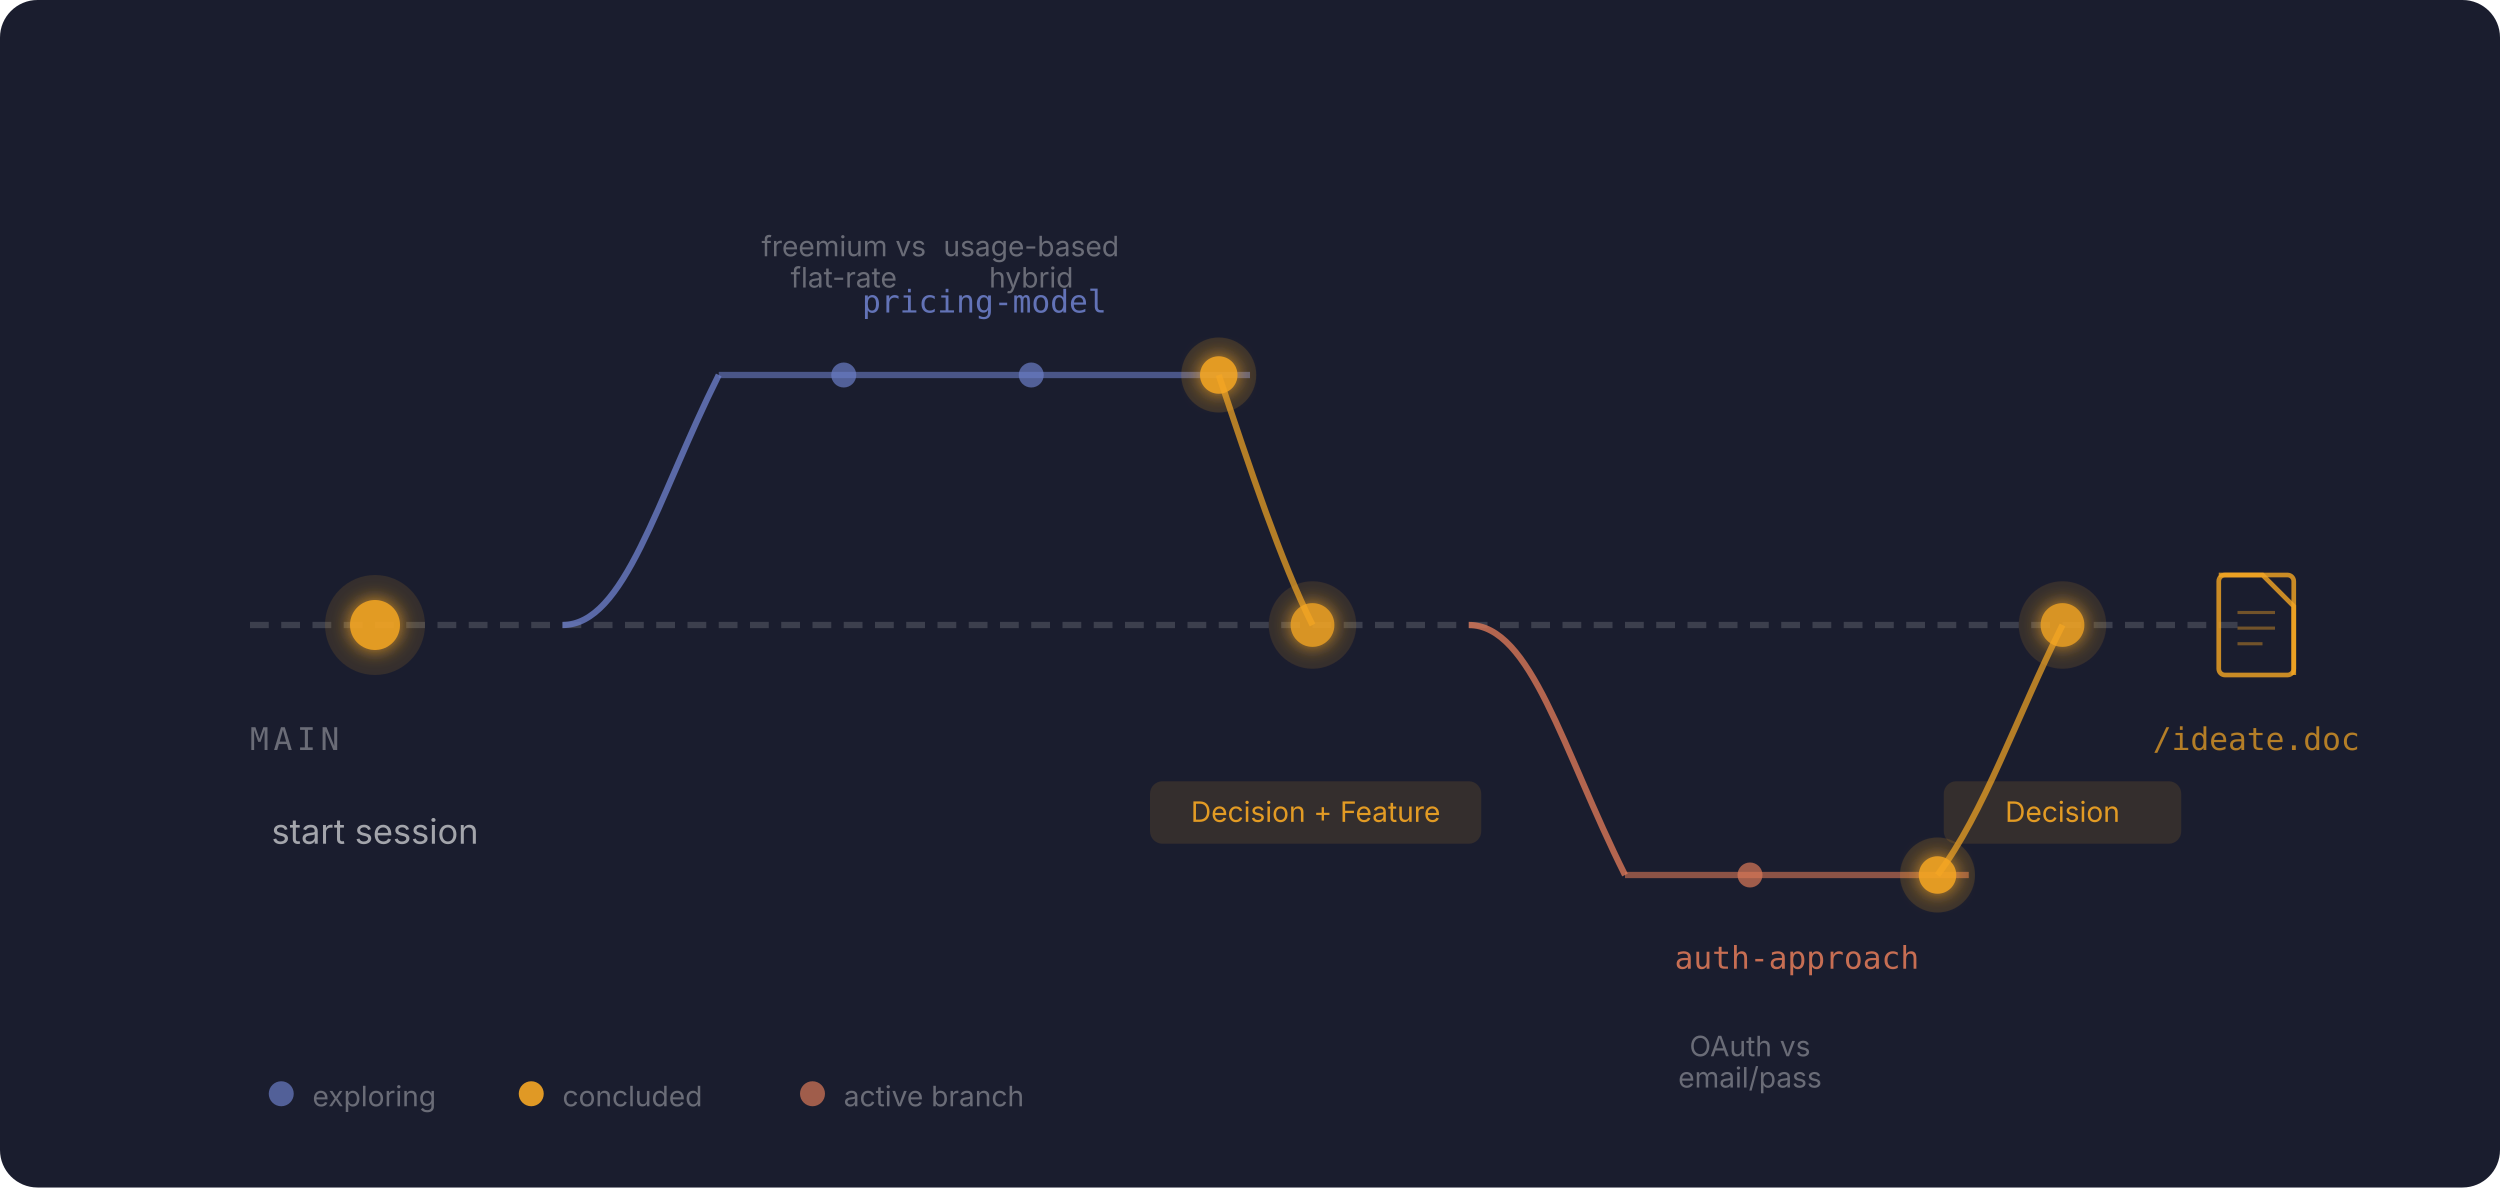
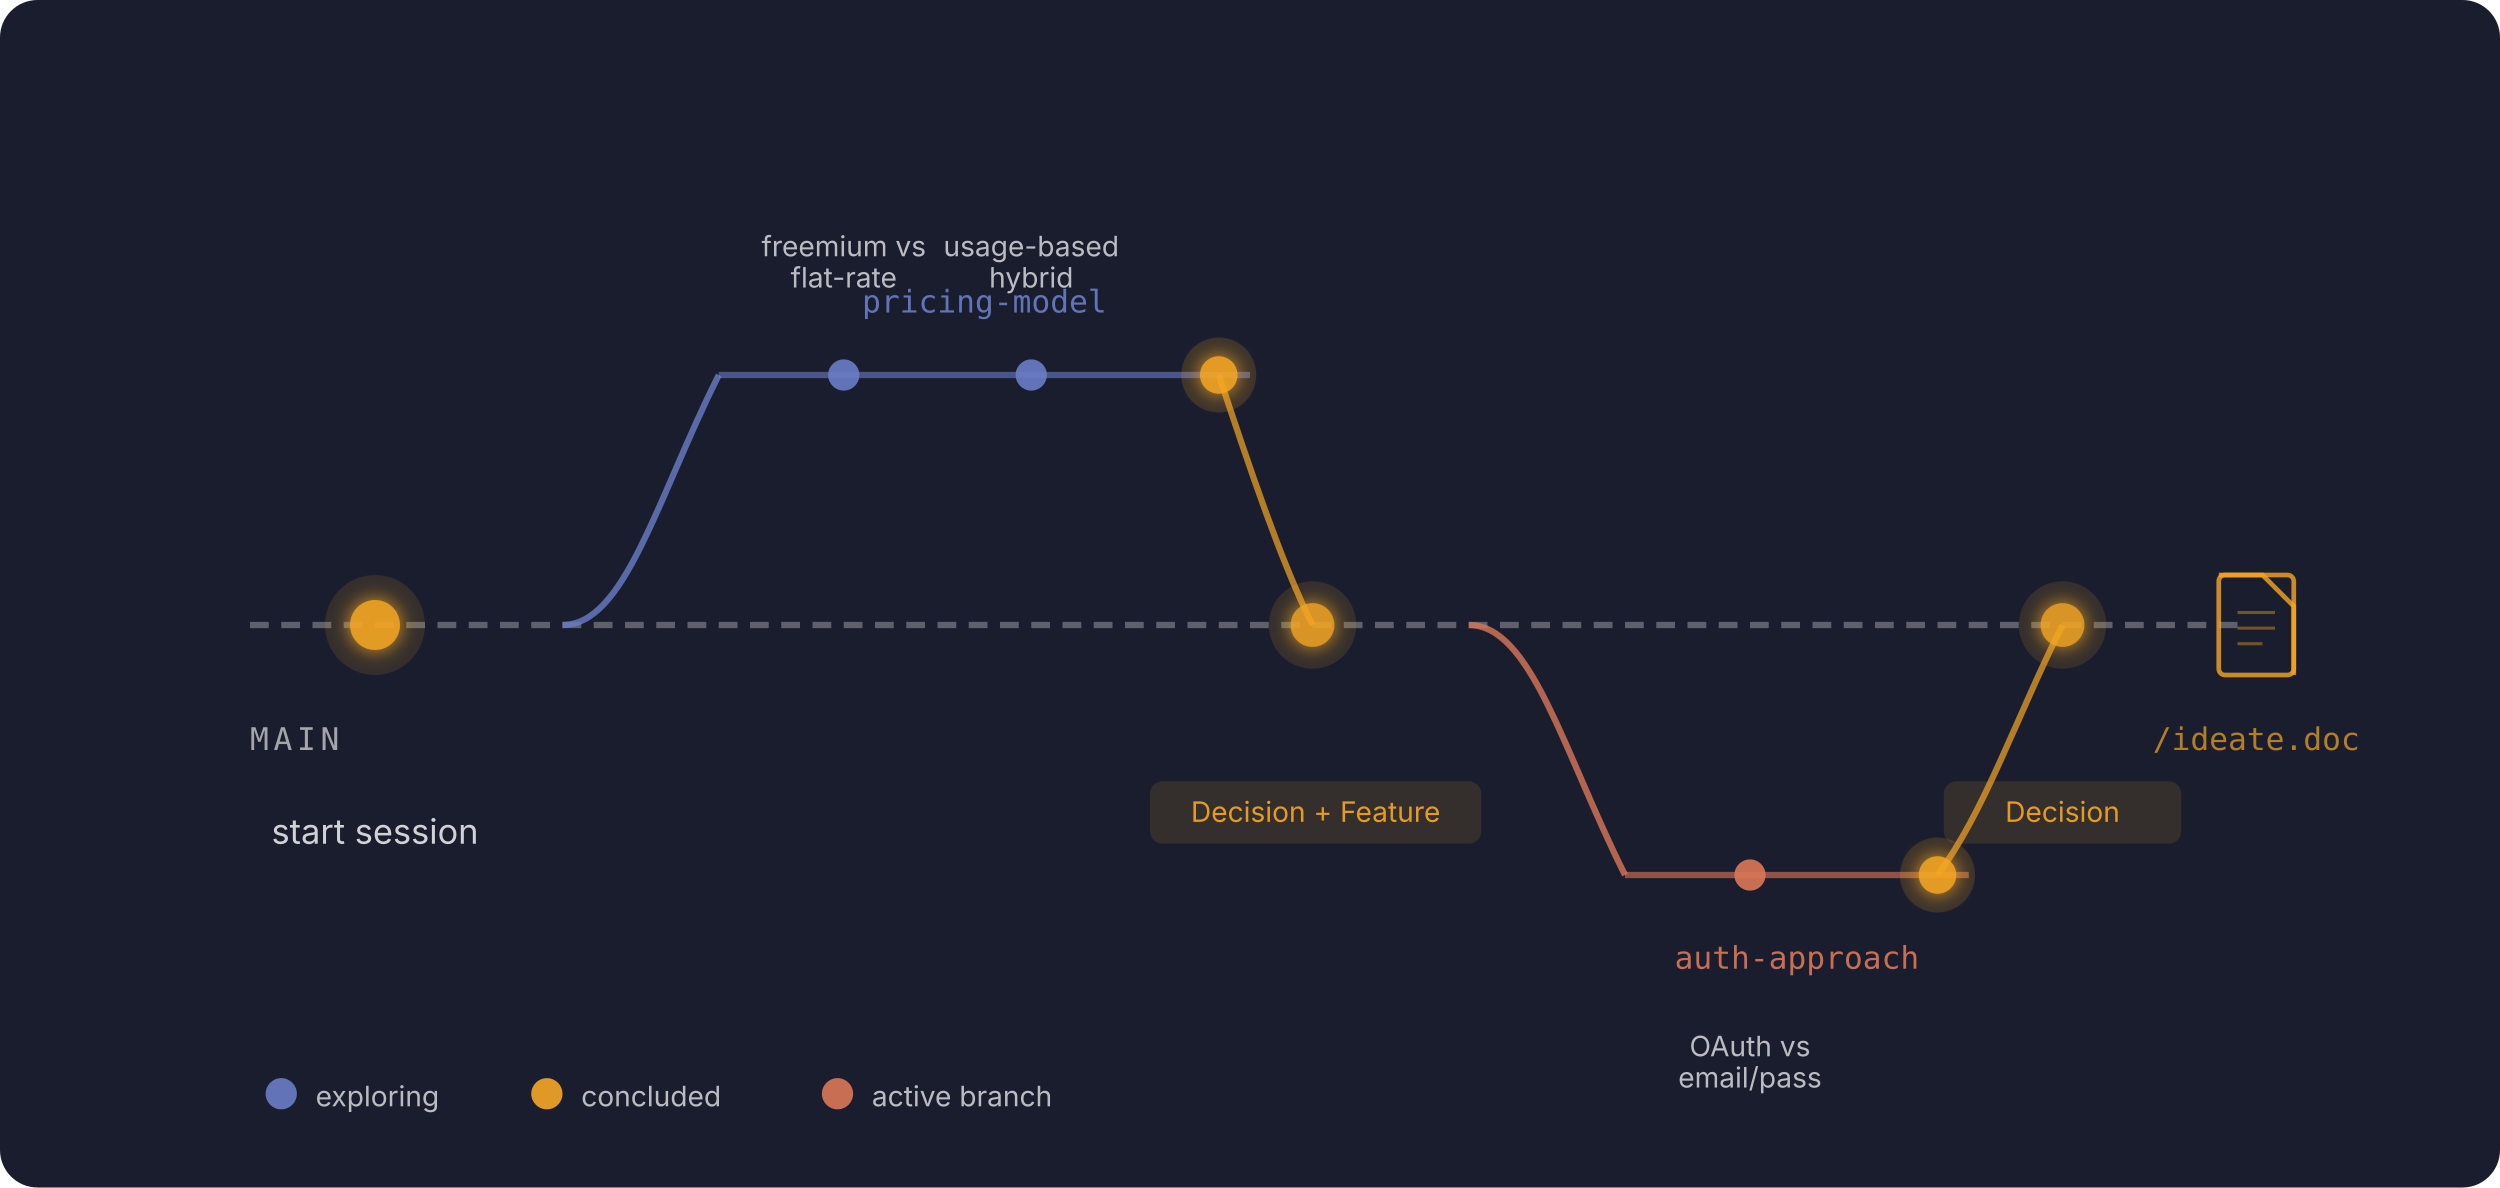
<svg xmlns="http://www.w3.org/2000/svg" viewBox="0 0 800 380" width="800" height="380">
  <defs>
    <filter id="amber-glow" x="-50%" y="-50%" width="200%" height="200%">
      <feGaussianBlur in="SourceGraphic" stdDeviation="6" result="blur" />
      <feMerge>
        <feMergeNode in="blur" />
        <feMergeNode in="SourceGraphic" />
      </feMerge>
    </filter>
    <filter id="soft-glow" x="-50%" y="-50%" width="200%" height="200%">
      <feGaussianBlur in="SourceGraphic" stdDeviation="3" result="blur" />
      <feMerge>
        <feMergeNode in="blur" />
        <feMergeNode in="SourceGraphic" />
      </feMerge>
    </filter>
    <marker id="arrow" markerWidth="8" markerHeight="6" refX="8" refY="3" orient="auto">
      <path d="M0,0 L8,3 L0,6" fill="none" stroke="rgba(255,255,255,0.3)" stroke-width="1" />
    </marker>
  </defs>
  <rect width="800" height="380" rx="12" fill="#1a1d2e" />
-   <line x1="80" y1="200" x2="720" y2="200" stroke="rgba(255,255,255,0.15)" stroke-width="2" stroke-dasharray="6,4" />
-   <text x="80" y="240" font-family="'SF Mono', 'Fira Code', monospace" font-size="10" fill="rgba(255,255,255,0.35)" letter-spacing="1.5">MAIN</text>
+   <line x1="80" y1="200" x2="720" y2="200" stroke="rgba(255,255,255,0.3)" stroke-width="2" stroke-dasharray="6,4" />
+   <text x="80" y="240" font-family="'SF Mono', 'Fira Code', monospace" font-size="10" fill="rgba(255,255,255,0.6)" letter-spacing="1.5">MAIN</text>
  <circle cx="120" cy="200" r="16" fill="#f5a623" opacity="0.12" />
  <circle cx="120" cy="200" r="8" fill="#f5a623" opacity="0.9" filter="url(#soft-glow)" />
-   <text x="120" y="270" font-family="'Inter', 'Helvetica Neue', sans-serif" font-size="11" fill="rgba(255,255,255,0.6)" text-anchor="middle">start session</text>
+   <text x="120" y="270" font-family="'Inter', 'Helvetica Neue', sans-serif" font-size="11" fill="rgba(255,255,255,0.8)" text-anchor="middle">start session</text>
  <path d="M 180,200 C 200,200 210,160 230,120" fill="none" stroke="#6a7cc5" stroke-width="2" opacity="0.8" />
  <line x1="230" y1="120" x2="400" y2="120" stroke="#6a7cc5" stroke-width="2" opacity="0.6" />
  <text x="315" y="100" font-family="'SF Mono', 'Fira Code', monospace" font-size="10" fill="#6a7cc5" text-anchor="middle" opacity="0.9">pricing-model</text>
-   <circle cx="270" cy="120" r="4" fill="#6a7cc5" opacity="0.7" />
-   <text x="270" y="82" font-family="'Inter', sans-serif" font-size="9" fill="rgba(255,255,255,0.35)" text-anchor="middle">freemium vs</text>
-   <text x="270" y="92" font-family="'Inter', sans-serif" font-size="9" fill="rgba(255,255,255,0.35)" text-anchor="middle">flat-rate</text>
-   <circle cx="330" cy="120" r="4" fill="#6a7cc5" opacity="0.7" />
-   <text x="330" y="82" font-family="'Inter', sans-serif" font-size="9" fill="rgba(255,255,255,0.35)" text-anchor="middle">usage-based</text>
-   <text x="330" y="92" font-family="'Inter', sans-serif" font-size="9" fill="rgba(255,255,255,0.35)" text-anchor="middle">hybrid</text>
+   <circle cx="270" cy="120" r="5" fill="#6a7cc5" opacity="0.9" />
+   <text x="270" y="82" font-family="'Inter', sans-serif" font-size="9" fill="rgba(255,255,255,0.7)" text-anchor="middle">freemium vs</text>
+   <text x="270" y="92" font-family="'Inter', sans-serif" font-size="9" fill="rgba(255,255,255,0.7)" text-anchor="middle">flat-rate</text>
+   <circle cx="330" cy="120" r="5" fill="#6a7cc5" opacity="0.9" />
+   <text x="330" y="82" font-family="'Inter', sans-serif" font-size="9" fill="rgba(255,255,255,0.7)" text-anchor="middle">usage-based</text>
+   <text x="330" y="92" font-family="'Inter', sans-serif" font-size="9" fill="rgba(255,255,255,0.7)" text-anchor="middle">hybrid</text>
  <circle cx="390" cy="120" r="12" fill="#f5a623" opacity="0.15" />
  <circle cx="390" cy="120" r="6" fill="#f5a623" opacity="0.9" filter="url(#soft-glow)" />
  <path d="M 390,120 C 400,150 410,180 420,200" fill="none" stroke="#f5a623" stroke-width="2" opacity="0.7" />
  <circle cx="420" cy="200" r="14" fill="#f5a623" opacity="0.12" />
  <circle cx="420" cy="200" r="7" fill="#f5a623" opacity="0.85" filter="url(#soft-glow)" />
  <rect x="368" y="250" width="106" height="20" rx="4" fill="#f5a623" opacity="0.12" />
  <text x="421" y="263" font-family="'Inter', sans-serif" font-size="9" fill="#f5a623" text-anchor="middle" opacity="0.9">Decision + Feature</text>
  <path d="M 470,200 C 490,200 500,240 520,280" fill="none" stroke="#d97757" stroke-width="2" opacity="0.8" />
  <line x1="520" y1="280" x2="630" y2="280" stroke="#d97757" stroke-width="2" opacity="0.6" />
  <text x="575" y="310" font-family="'SF Mono', 'Fira Code', monospace" font-size="10" fill="#d97757" text-anchor="middle" opacity="0.9">auth-approach</text>
-   <circle cx="560" cy="280" r="4" fill="#d97757" opacity="0.7" />
-   <text x="560" y="338" font-family="'Inter', sans-serif" font-size="9" fill="rgba(255,255,255,0.35)" text-anchor="middle">OAuth vs</text>
-   <text x="560" y="348" font-family="'Inter', sans-serif" font-size="9" fill="rgba(255,255,255,0.35)" text-anchor="middle">email/pass</text>
+   <circle cx="560" cy="280" r="5" fill="#d97757" opacity="0.9" />
+   <text x="560" y="338" font-family="'Inter', sans-serif" font-size="9" fill="rgba(255,255,255,0.7)" text-anchor="middle">OAuth vs</text>
+   <text x="560" y="348" font-family="'Inter', sans-serif" font-size="9" fill="rgba(255,255,255,0.7)" text-anchor="middle">email/pass</text>
  <circle cx="620" cy="280" r="12" fill="#f5a623" opacity="0.15" />
  <circle cx="620" cy="280" r="6" fill="#f5a623" opacity="0.9" filter="url(#soft-glow)" />
  <path d="M 620,280 C 635,260 645,230 660,200" fill="none" stroke="#f5a623" stroke-width="2" opacity="0.7" />
  <circle cx="660" cy="200" r="14" fill="#f5a623" opacity="0.12" />
  <circle cx="660" cy="200" r="7" fill="#f5a623" opacity="0.85" filter="url(#soft-glow)" />
  <rect x="622" y="250" width="76" height="20" rx="4" fill="#f5a623" opacity="0.12" />
  <text x="660" y="263" font-family="'Inter', sans-serif" font-size="9" fill="#f5a623" text-anchor="middle" opacity="0.9">Decision</text>
  <rect x="710" y="184" width="24" height="32" rx="2" fill="none" stroke="#f5a623" stroke-width="1.5" opacity="0.8" />
  <path d="M 710,184 L 724,184 L 734,194 L 734,216" fill="none" stroke="#f5a623" stroke-width="1.5" opacity="0.8" />
  <line x1="716" y1="196" x2="728" y2="196" stroke="#f5a623" stroke-width="1" opacity="0.4" />
  <line x1="716" y1="201" x2="728" y2="201" stroke="#f5a623" stroke-width="1" opacity="0.4" />
  <line x1="716" y1="206" x2="724" y2="206" stroke="#f5a623" stroke-width="1" opacity="0.4" />
  <text x="722" y="240" font-family="'SF Mono', 'Fira Code', monospace" font-size="10" fill="#f5a623" text-anchor="middle" opacity="0.7">/ideate.doc</text>
-   <circle cx="90" cy="350" r="4" fill="#6a7cc5" opacity="0.7" />
-   <text x="100" y="354" font-family="'Inter', sans-serif" font-size="9" fill="rgba(255,255,255,0.35)">exploring</text>
-   <circle cx="170" cy="350" r="4" fill="#f5a623" opacity="0.9" />
-   <text x="180" y="354" font-family="'Inter', sans-serif" font-size="9" fill="rgba(255,255,255,0.35)">concluded</text>
-   <circle cx="260" cy="350" r="4" fill="#d97757" opacity="0.7" />
-   <text x="270" y="354" font-family="'Inter', sans-serif" font-size="9" fill="rgba(255,255,255,0.35)">active branch</text>
+   <circle cx="90" cy="350" r="5" fill="#6a7cc5" opacity="0.9" />
+   <text x="101" y="354" font-family="'Inter', sans-serif" font-size="9" fill="rgba(255,255,255,0.7)">exploring</text>
+   <circle cx="175" cy="350" r="5" fill="#f5a623" opacity="0.9" />
+   <text x="186" y="354" font-family="'Inter', sans-serif" font-size="9" fill="rgba(255,255,255,0.7)">concluded</text>
+   <circle cx="268" cy="350" r="5" fill="#d97757" opacity="0.9" />
+   <text x="279" y="354" font-family="'Inter', sans-serif" font-size="9" fill="rgba(255,255,255,0.7)">active branch</text>
</svg>
